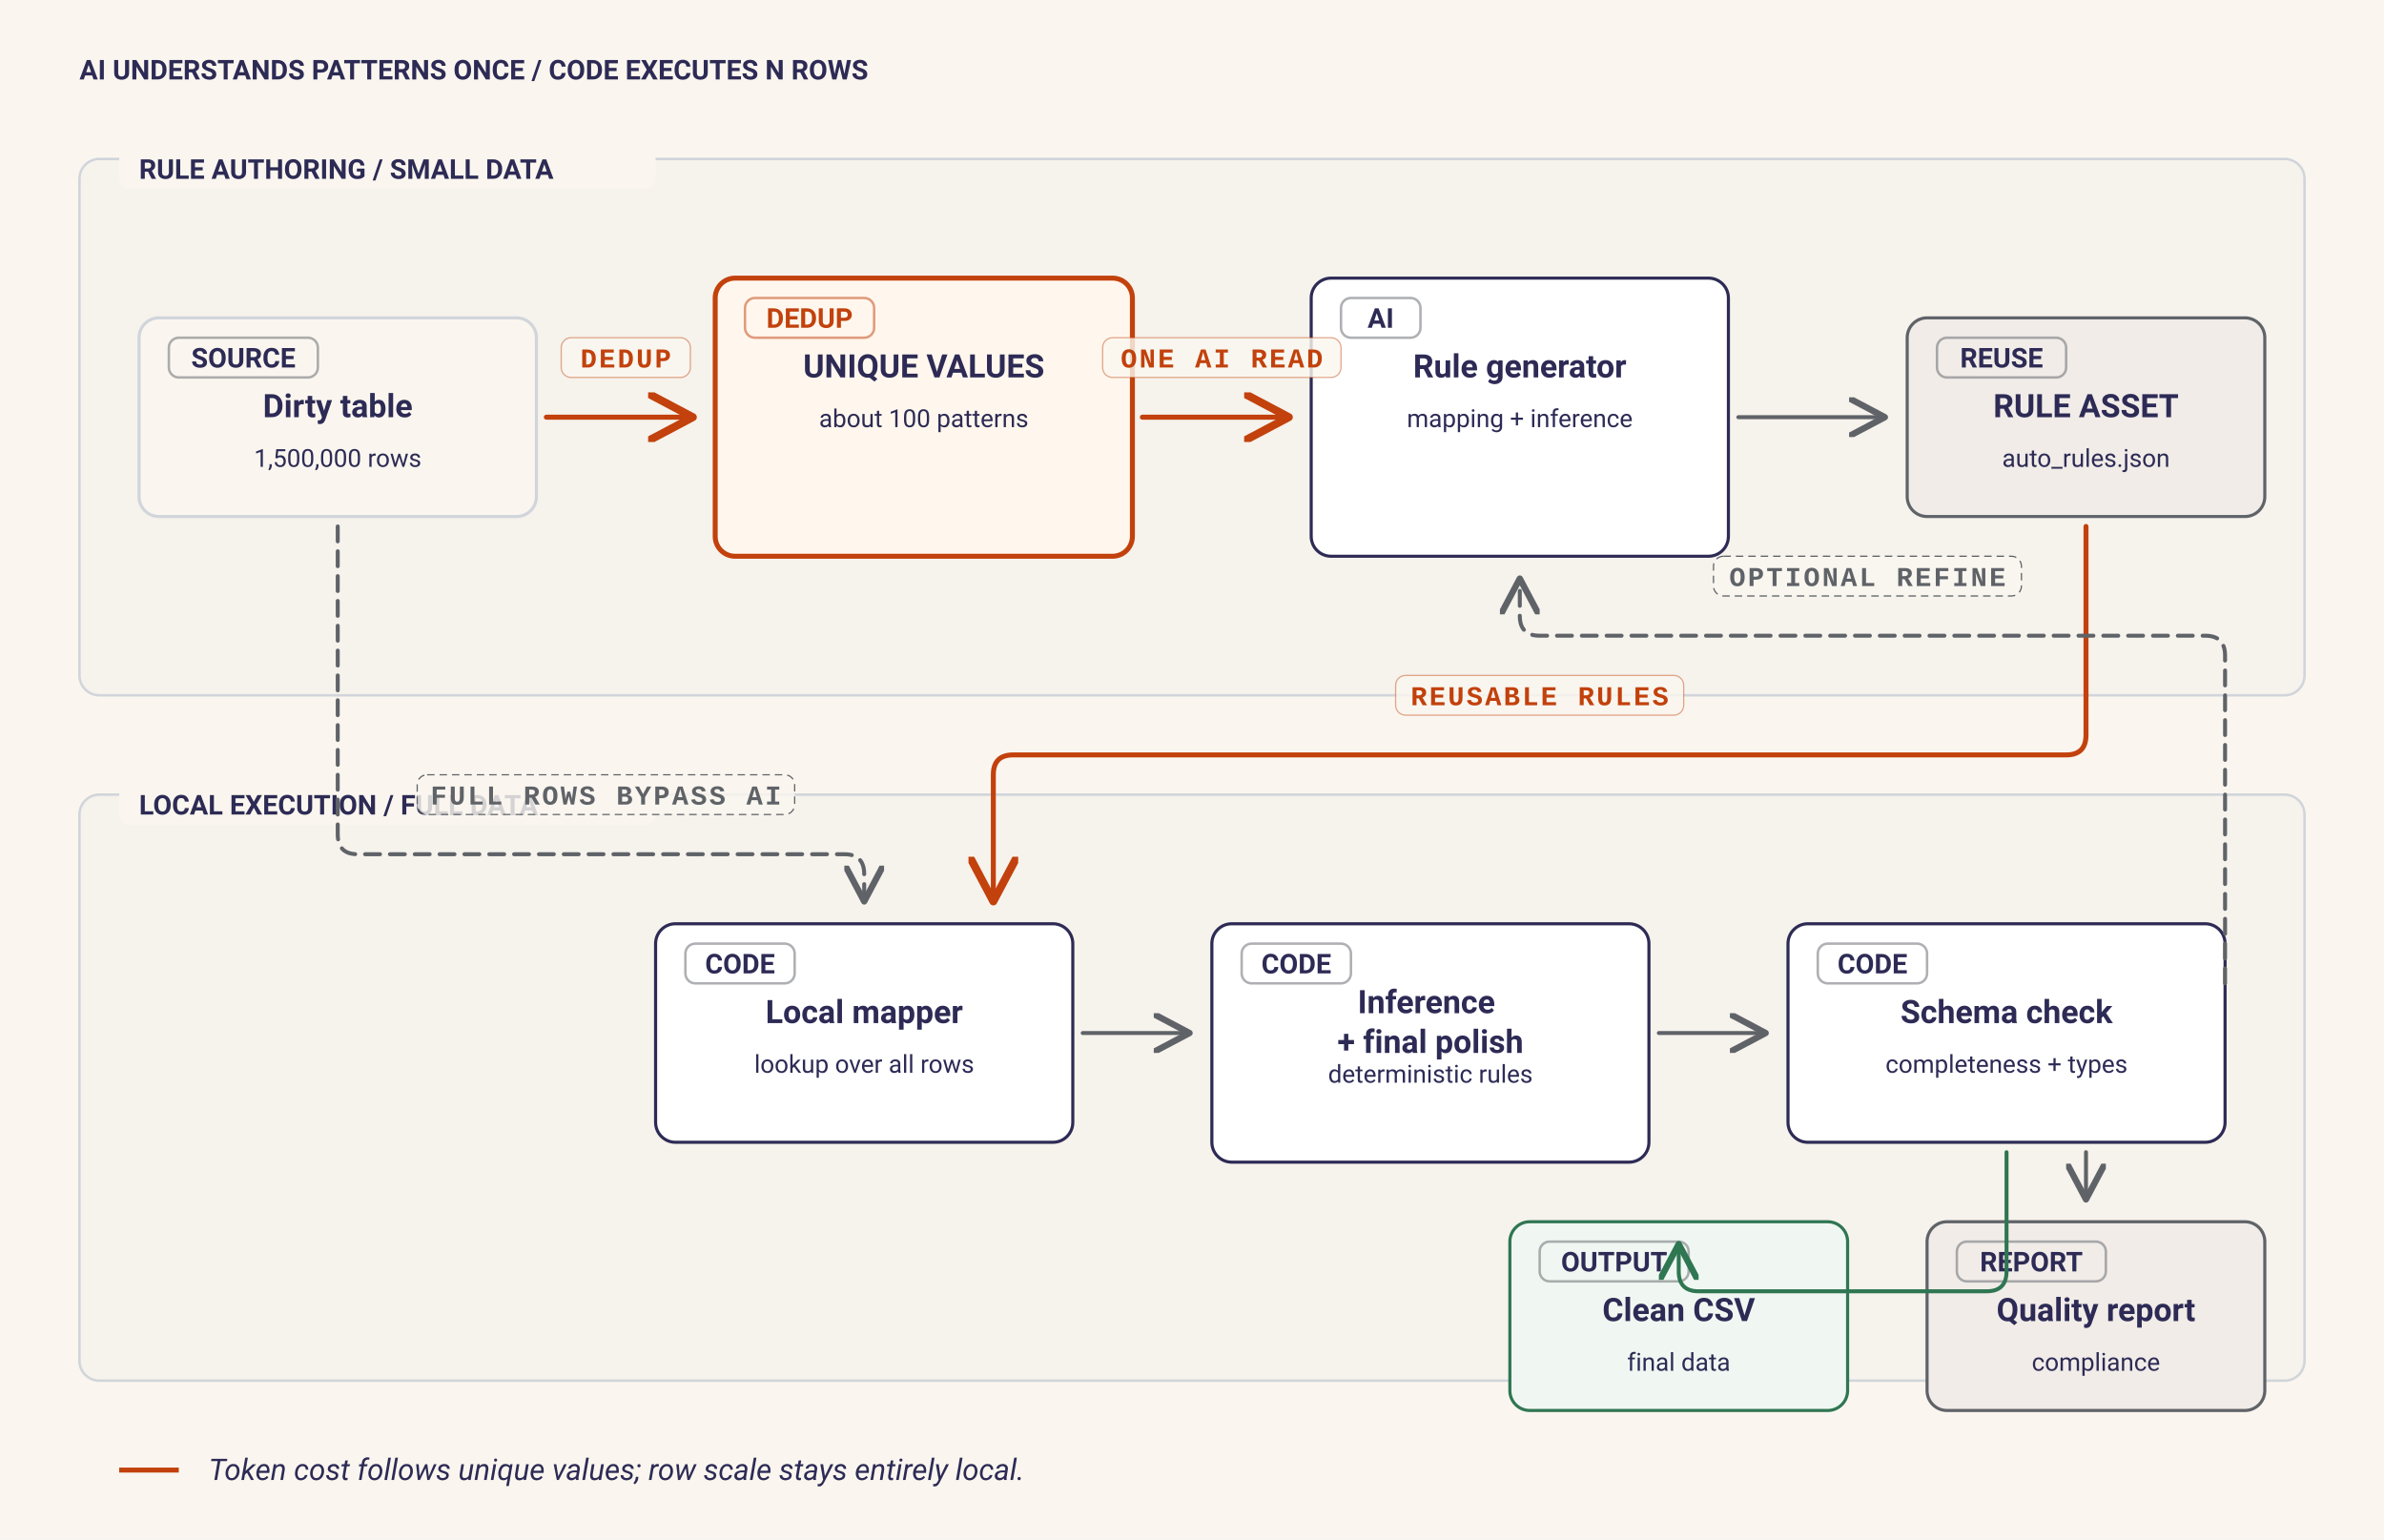
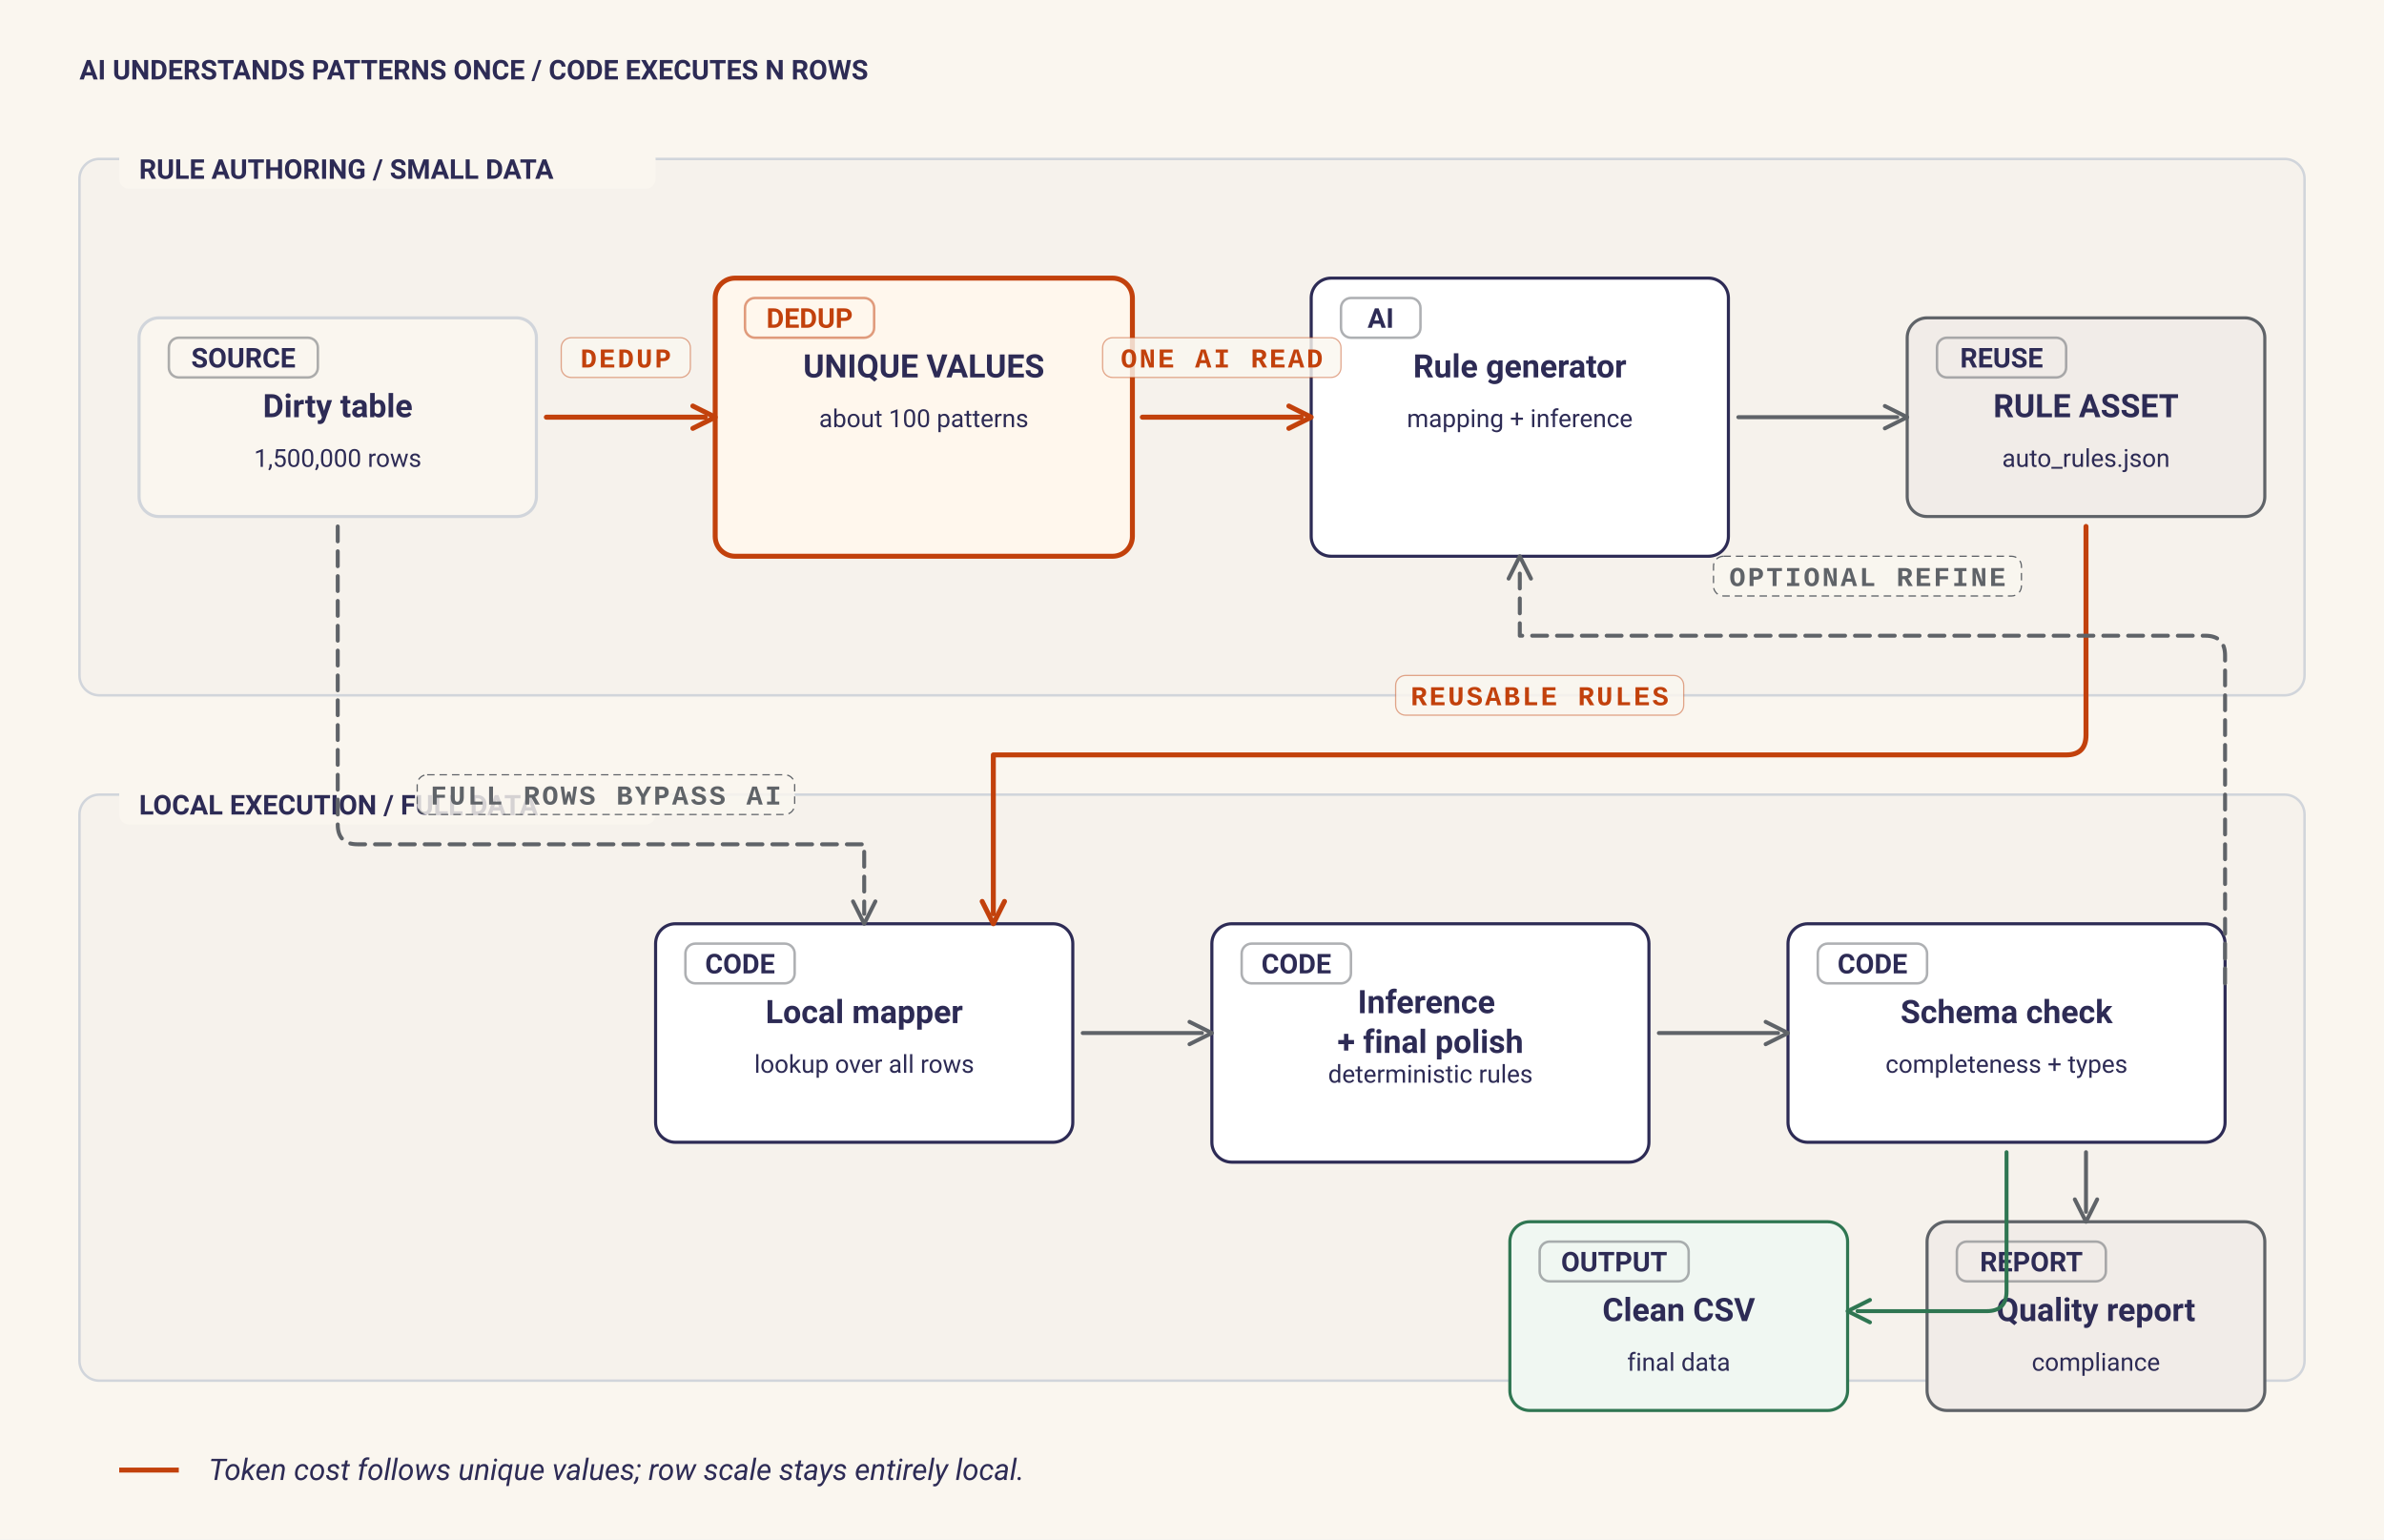
<svg xmlns="http://www.w3.org/2000/svg" class="editorial-diagram editorial-diagram-schema-mapper diagram-typography-standard" viewBox="0 0 960 620" width="100%" role="img" aria-labelledby="schema-mapper-title schema-mapper-desc" preserveAspectRatio="xMidYMid meet">
  <defs>
    <marker id="schema-mapper-arrow-default" markerWidth="10" markerHeight="10" refX="9" refY="5" orient="auto-start-reverse">
      <path d="M0.5,0.5 L9,5 L0.5,9.5" fill="none" stroke="#5f6368" stroke-width="1.6" stroke-linecap="round" stroke-linejoin="round" />
    </marker>
    <marker id="schema-mapper-arrow-accent" markerWidth="10" markerHeight="10" refX="9" refY="5" orient="auto-start-reverse">
      <path d="M0.5,0.5 L9,5 L0.5,9.5" fill="none" stroke="#c2410c" stroke-width="1.6" stroke-linecap="round" stroke-linejoin="round" />
    </marker>
    <marker id="schema-mapper-arrow-success" markerWidth="10" markerHeight="10" refX="9" refY="5" orient="auto-start-reverse">
      <path d="M0.5,0.5 L9,5 L0.5,9.5" fill="none" stroke="#2f7652" stroke-width="1.6" stroke-linecap="round" stroke-linejoin="round" />
    </marker>
    <marker id="schema-mapper-arrow-danger" markerWidth="10" markerHeight="10" refX="9" refY="5" orient="auto-start-reverse">
      <path d="M0.5,0.5 L9,5 L0.5,9.5" fill="none" stroke="#a34444" stroke-width="1.6" stroke-linecap="round" stroke-linejoin="round" />
    </marker>
  </defs>
  <style>
.editorial-diagram text{font-family:-apple-system,BlinkMacSystemFont,'Segoe UI',Roboto,'Noto Sans SC',sans-serif;fill:#2d2b55;letter-spacing:0}
.zone&gt;rect:first-child{fill:#2d2b55;fill-opacity:.018;stroke:#d1d5db;stroke-width:1}
.zone-label-mask{fill:#faf6ef}
.connector-label rect{fill:#faf6ef;fill-opacity:.82}
.zone-label,.node-tag,.connector-label text,.label-eyebrow{font-family:'SFMono-Regular',Consolas,'Liberation Mono','Noto Sans Mono CJK SC',monospace;font-size:11px;font-weight:600;letter-spacing:.08em;fill:#5f6368}
.lane rect{fill:#faf6ef;stroke:#e5e7eb;stroke-width:1}.lane-tinted rect{fill:#2d2b55;fill-opacity:.018}
.lane line{stroke:#d1d5db;stroke-width:1}.lane-label{font-family:'SFMono-Regular',Consolas,'Liberation Mono','Noto Sans Mono CJK SC',monospace;font-size:11px;font-weight:600;fill:#5f6368;letter-spacing:.06em}
.connector{fill:none;stroke:#5f6368;stroke-width:1.6;stroke-linejoin:round;stroke-linecap:round}
.connector-accent{stroke:#c2410c;stroke-width:2}
.connector-success{stroke:#2f7652}.connector-danger{stroke:#a34444}
.connector-dashed{stroke-dasharray:6 4}
.node-mask,.decision-mask{fill:#faf6ef;stroke:none}
.node-box{fill:#ffffff;stroke:#2d2b55;stroke-width:1.25}
.node-muted .node-box{fill:#faf6ef;stroke:#d1d5db}
.node-store .node-box{fill:#2d2b55;fill-opacity:.045;stroke:#5f6368}
.node-optional .node-box{fill:#faf6ef;stroke:#d1d5db;stroke-dasharray:6 4}
.node-focal .node-box{fill:#fff7ed;stroke:#c2410c;stroke-width:2}
.node-success .node-box{fill:#f0f7f2;stroke:#2f7652}
.node-danger .node-box{fill:#fdf2f2;stroke:#a34444}
.node-tag-box{fill:none;stroke:#5f6368;stroke-opacity:.5}
.node-focal .node-tag-box{stroke:#c2410c}.node-focal .node-tag{fill:#c2410c}
.node-title,.decision-title{font-size:13px;font-weight:650}
.node-subtitle,.decision-subtitle{font-family:'SFMono-Regular',Consolas,'Liberation Mono','Noto Sans Mono CJK SC',monospace;font-size:10px;fill:#5f6368}
.decision-box{fill:#ffffff;stroke:#2d2b55;stroke-width:1.25}
.decision-focal .decision-box{fill:#fff7ed;stroke:#c2410c;stroke-width:2}
.connector-label rect{stroke:#e5e7eb;stroke-width:.5}
.connector-label-accent rect{stroke:#c2410c;stroke-opacity:.45}.connector-label-accent text{fill:#c2410c}
.connector-label-success rect{stroke:#2f7652;stroke-opacity:.45}.connector-label-success text{fill:#2f7652}
.connector-label-danger rect{stroke:#a34444;stroke-opacity:.45}.connector-label-danger text{fill:#a34444}
.connector-label-dashed rect{stroke:#5f6368;stroke-dasharray:3 2}.connector-label-dashed text{fill:#5f6368}
.annotation line{stroke:#c2410c;stroke-width:2}.annotation text{font-size:12px;font-style:italic}
.label-metric{font-family:'SFMono-Regular',Consolas,'Liberation Mono','Noto Sans Mono CJK SC',monospace;font-size:12px;font-weight:600;fill:#c2410c}
.step-header rect{fill:#2d2b55;fill-opacity:.1}.step-header text{font-family:'SFMono-Regular',Consolas,'Liberation Mono','Noto Sans Mono CJK SC',monospace;font-size:11px;font-weight:600;fill:#5f6368}
.step-header .step-label{letter-spacing:.06em}.step-focal rect{fill:#f97316;fill-opacity:.16}.step-focal text{fill:#c2410c}
.diagram-typography-expanded .zone-label,.diagram-typography-expanded .node-tag,.diagram-typography-expanded .connector-label text,.diagram-typography-expanded .label-eyebrow{font-size:12px}
.diagram-typography-expanded .node-title,.diagram-typography-expanded .decision-title{font-size:14px}
.diagram-typography-expanded .node-subtitle,.diagram-typography-expanded .decision-subtitle{font-size:10px}
.diagram-typography-expanded .annotation text{font-size:13px}
</style>
  <rect width="960" height="620" fill="#faf6ef" />
  <g class="zone">
    <rect x="32" y="64" width="896" height="216" rx="8" />
    <rect class="zone-label-mask" x="48" y="60" width="216" height="16" rx="4" />
    <text class="zone-label" x="56" y="72">RULE AUTHORING / SMALL DATA</text>
  </g>
  <g class="zone">
    <rect x="32" y="320" width="896" height="236" rx="8" />
    <rect class="zone-label-mask" x="48" y="316" width="216" height="16" rx="4" />
    <text class="zone-label" x="56" y="328">LOCAL EXECUTION / FULL DATA</text>
  </g>
  <g class="node node-muted">
    <rect class="node-mask" x="56" y="128" width="160" height="80" rx="8" />
    <rect class="node-box" x="56" y="128" width="160" height="80" rx="8" />
    <rect class="node-tag-box" x="68" y="136" width="60" height="16" rx="4" />
    <text class="node-tag" x="98" y="148" text-anchor="middle">SOURCE</text>
    <text class="node-title" text-anchor="middle">
      <tspan x="136" y="168">Dirty table</tspan>
    </text>
    <text class="node-subtitle" text-anchor="middle">
      <tspan x="136" y="188">1,500,000 rows</tspan>
    </text>
  </g>
  <g class="node node-focal">
    <rect class="node-mask" x="288" y="112" width="168" height="112" rx="8" />
    <rect class="node-box" x="288" y="112" width="168" height="112" rx="8" />
    <rect class="node-tag-box" x="300" y="120" width="52" height="16" rx="4" />
    <text class="node-tag" x="326" y="132" text-anchor="middle">DEDUP</text>
    <text class="node-title" text-anchor="middle">
      <tspan x="372" y="152">UNIQUE VALUES</tspan>
    </text>
    <text class="node-subtitle" text-anchor="middle">
      <tspan x="372" y="172">about 100 patterns</tspan>
    </text>
  </g>
  <g class="node node-default">
    <rect class="node-mask" x="528" y="112" width="168" height="112" rx="8" />
    <rect class="node-box" x="528" y="112" width="168" height="112" rx="8" />
    <rect class="node-tag-box" x="540" y="120" width="32" height="16" rx="4" />
    <text class="node-tag" x="556" y="132" text-anchor="middle">AI</text>
    <text class="node-title" text-anchor="middle">
      <tspan x="612" y="152">Rule generator</tspan>
    </text>
    <text class="node-subtitle" text-anchor="middle">
      <tspan x="612" y="172">mapping + inference</tspan>
    </text>
  </g>
  <g class="node node-store">
    <rect class="node-mask" x="768" y="128" width="144" height="80" rx="8" />
    <rect class="node-box" x="768" y="128" width="144" height="80" rx="8" />
    <rect class="node-tag-box" x="780" y="136" width="52" height="16" rx="4" />
    <text class="node-tag" x="806" y="148" text-anchor="middle">REUSE</text>
    <text class="node-title" text-anchor="middle">
      <tspan x="840" y="168">RULE ASSET</tspan>
    </text>
    <text class="node-subtitle" text-anchor="middle">
      <tspan x="840" y="188">auto_rules.json</tspan>
    </text>
  </g>
  <g class="node node-default">
    <rect class="node-mask" x="264" y="372" width="168" height="88" rx="8" />
    <rect class="node-box" x="264" y="372" width="168" height="88" rx="8" />
    <rect class="node-tag-box" x="276" y="380" width="44" height="16" rx="4" />
    <text class="node-tag" x="298" y="392" text-anchor="middle">CODE</text>
    <text class="node-title" text-anchor="middle">
      <tspan x="348" y="412">Local mapper</tspan>
    </text>
    <text class="node-subtitle" text-anchor="middle">
      <tspan x="348" y="432">lookup over all rows</tspan>
    </text>
  </g>
  <g class="node node-default">
    <rect class="node-mask" x="488" y="372" width="176" height="96" rx="8" />
    <rect class="node-box" x="488" y="372" width="176" height="96" rx="8" />
    <rect class="node-tag-box" x="500" y="380" width="44" height="16" rx="4" />
    <text class="node-tag" x="522" y="392" text-anchor="middle">CODE</text>
    <text class="node-title" text-anchor="middle">
      <tspan x="576" y="408">Inference</tspan>
      <tspan x="576" y="424">+ final polish</tspan>
    </text>
    <text class="node-subtitle" text-anchor="middle">
      <tspan x="576" y="436">deterministic rules</tspan>
    </text>
  </g>
  <g class="node node-default">
    <rect class="node-mask" x="720" y="372" width="176" height="88" rx="8" />
    <rect class="node-box" x="720" y="372" width="176" height="88" rx="8" />
    <rect class="node-tag-box" x="732" y="380" width="44" height="16" rx="4" />
    <text class="node-tag" x="754" y="392" text-anchor="middle">CODE</text>
    <text class="node-title" text-anchor="middle">
      <tspan x="808" y="412">Schema check</tspan>
    </text>
    <text class="node-subtitle" text-anchor="middle">
      <tspan x="808" y="432">completeness + types</tspan>
    </text>
  </g>
  <g class="node node-success">
    <rect class="node-mask" x="608" y="492" width="136" height="76" rx="8" />
    <rect class="node-box" x="608" y="492" width="136" height="76" rx="8" />
    <rect class="node-tag-box" x="620" y="500" width="60" height="16" rx="4" />
    <text class="node-tag" x="650" y="512" text-anchor="middle">OUTPUT</text>
    <text class="node-title" text-anchor="middle">
      <tspan x="676" y="532">Clean CSV</tspan>
    </text>
    <text class="node-subtitle" text-anchor="middle">
      <tspan x="676" y="552">final data</tspan>
    </text>
  </g>
  <g class="node node-store">
    <rect class="node-mask" x="776" y="492" width="136" height="76" rx="8" />
    <rect class="node-box" x="776" y="492" width="136" height="76" rx="8" />
    <rect class="node-tag-box" x="788" y="500" width="60" height="16" rx="4" />
    <text class="node-tag" x="818" y="512" text-anchor="middle">REPORT</text>
    <text class="node-title" text-anchor="middle">
      <tspan x="844" y="532">Quality report</tspan>
    </text>
    <text class="node-subtitle" text-anchor="middle">
      <tspan x="844" y="552">compliance</tspan>
    </text>
  </g>
-   <path class="connector connector-accent" d="M 220 168 L 279 168" marker-end="url(#schema-mapper-arrow-accent)" />
-   <path class="connector connector-accent" d="M 460 168 L 519 168" marker-end="url(#schema-mapper-arrow-accent)" />
-   <path class="connector connector-default" d="M 700 168 L 759 168" marker-end="url(#schema-mapper-arrow-default)" />
-   <path class="connector connector-dashed" d="M 136 212 L 136 336 Q 136 344 144 344 L 340 344 Q 348 344 348 352 L 348 363" marker-end="url(#schema-mapper-arrow-default)" />
-   <path class="connector connector-accent" d="M 840 212 L 840 296 Q 840 304 832 304 L 408 304 Q 400 304 400 312 L 400 363" marker-end="url(#schema-mapper-arrow-accent)" />
-   <path class="connector connector-default" d="M 436 416 L 479 416" marker-end="url(#schema-mapper-arrow-default)" />
-   <path class="connector connector-default" d="M 668 416 L 711 416" marker-end="url(#schema-mapper-arrow-default)" />
-   <path class="connector connector-success" d="M 808 464 L 808 512 Q 808 520 800 520 L 684 520 Q 676 520 676 512 L 676 501" marker-end="url(#schema-mapper-arrow-success)" />
-   <path class="connector connector-default" d="M 840 464 L 840 483" marker-end="url(#schema-mapper-arrow-default)" />
-   <path class="connector connector-dashed" d="M 896 396 L 896 264 Q 896 256 888 256 L 620 256 Q 612 256 612 248 L 612 233" marker-end="url(#schema-mapper-arrow-default)" />
+   <path class="connector connector-accent" d="M 220 168 L 284 168" />
+   <path class="connector connector-accent" d="M 279 163.5 L 288 168 L 279 172.5" fill="none" stroke-linecap="round" stroke-linejoin="round" stroke-width="2" />
+   <path class="connector connector-accent" d="M 460 168 L 524 168" />
+   <path class="connector connector-accent" d="M 519 163.5 L 528 168 L 519 172.5" fill="none" stroke-linecap="round" stroke-linejoin="round" stroke-width="2" />
+   <path class="connector connector-default" d="M 700 168 L 764 168" />
+   <path class="connector" d="M 759 163.5 L 768 168 L 759 172.5" fill="none" stroke-linecap="round" stroke-linejoin="round" stroke-width="1.6" />
+   <path class="connector connector-dashed" d="M 136 212 L 136 332 Q 136 340 144 340 L 348 340 L 348 368" />
+   <path class="connector" d="M 343.5 363 L 348 372 L 352.5 363" fill="none" stroke-linecap="round" stroke-linejoin="round" stroke-width="1.6" />
+   <path class="connector connector-accent" d="M 840 212 L 840 296 Q 840 304 832 304 L 400 304 L 400 368" />
+   <path class="connector connector-accent" d="M 395.5 363 L 400 372 L 404.5 363" fill="none" stroke-linecap="round" stroke-linejoin="round" stroke-width="2" />
+   <path class="connector connector-default" d="M 436 416 L 484 416" />
+   <path class="connector" d="M 479 411.5 L 488 416 L 479 420.5" fill="none" stroke-linecap="round" stroke-linejoin="round" stroke-width="1.6" />
+   <path class="connector connector-default" d="M 668 416 L 716 416" />
+   <path class="connector" d="M 711 411.5 L 720 416 L 711 420.5" fill="none" stroke-linecap="round" stroke-linejoin="round" stroke-width="1.6" />
+   <path class="connector connector-success" d="M 808 464 L 808 520 Q 808 528 800 528 L 748 528" />
+   <path class="connector connector-success" d="M 753 523.5 L 744 528 L 753 532.5" fill="none" stroke-linecap="round" stroke-linejoin="round" stroke-width="1.6" />
+   <path class="connector connector-default" d="M 840 464 L 840 488" />
+   <path class="connector" d="M 835.5 483 L 840 492 L 844.5 483" fill="none" stroke-linecap="round" stroke-linejoin="round" stroke-width="1.6" />
+   <path class="connector connector-dashed" d="M 896 396 L 896 264 Q 896 256 888 256 L 612 256 L 612 228" />
+   <path class="connector" d="M 607.5 233 L 612 224 L 616.5 233" fill="none" stroke-linecap="round" stroke-linejoin="round" stroke-width="1.6" />
  <text class="label label-eyebrow" x="32" y="32" text-anchor="start">AI UNDERSTANDS PATTERNS ONCE / CODE EXECUTES N ROWS</text>
  <g class="connector-label connector-label-accent">
    <rect x="226" y="136" width="52" height="16" rx="4" />
    <text x="252" y="148" text-anchor="middle">DEDUP</text>
  </g>
  <g class="connector-label connector-label-accent">
    <rect x="444" y="136" width="96" height="16" rx="4" />
    <text x="492" y="148" text-anchor="middle">ONE AI READ</text>
  </g>
  <g class="connector-label connector-label-dashed">
    <rect x="168" y="312" width="152" height="16" rx="4" />
    <text x="244" y="324" text-anchor="middle">FULL ROWS BYPASS AI</text>
  </g>
  <g class="connector-label connector-label-accent">
    <rect x="562" y="272" width="116" height="16" rx="4" />
    <text x="620" y="284" text-anchor="middle">REUSABLE RULES</text>
  </g>
  <g class="connector-label connector-label-dashed">
    <rect x="690" y="224" width="124" height="16" rx="4" />
    <text x="752" y="236" text-anchor="middle">OPTIONAL REFINE</text>
  </g>
  <g class="annotation">
    <line x1="48" y1="592" x2="72" y2="592" />
    <text x="84" y="596">Token cost follows unique values; row scale stays entirely local.</text>
  </g>
</svg>
